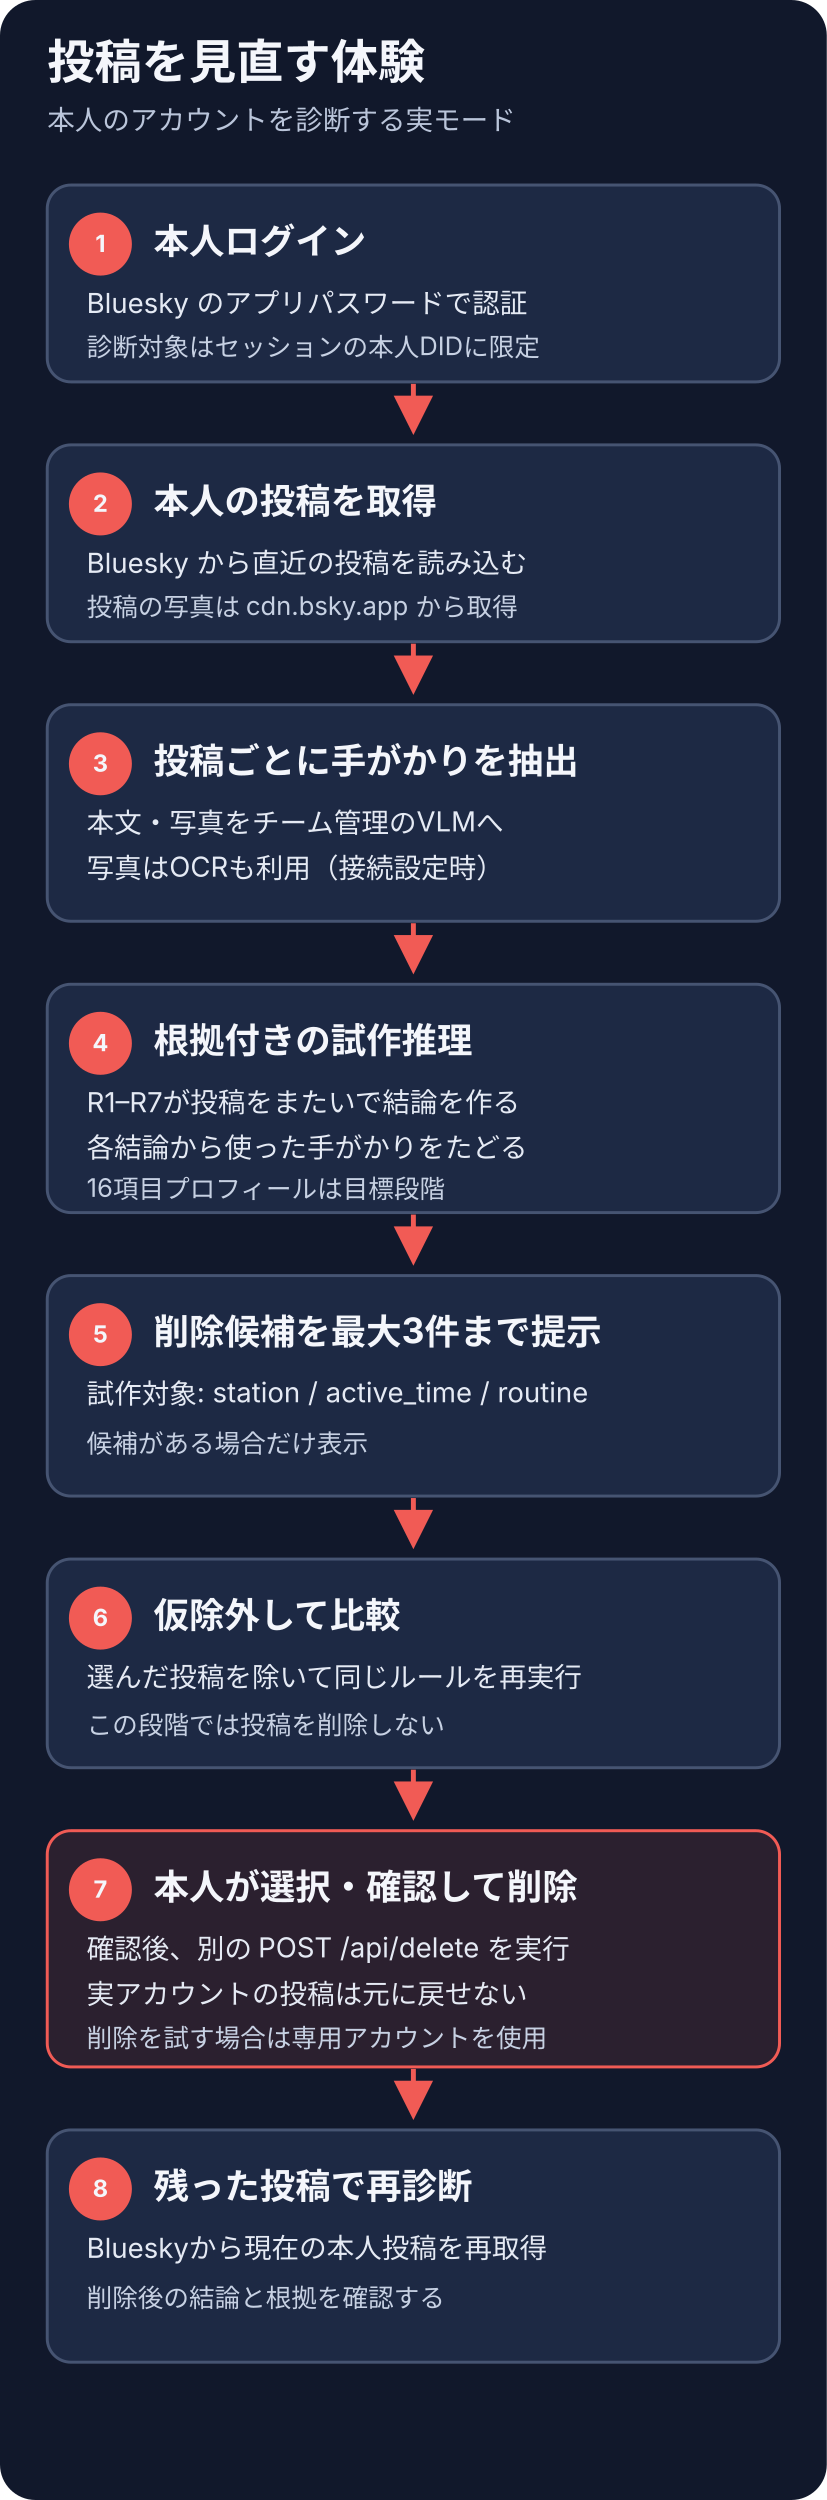
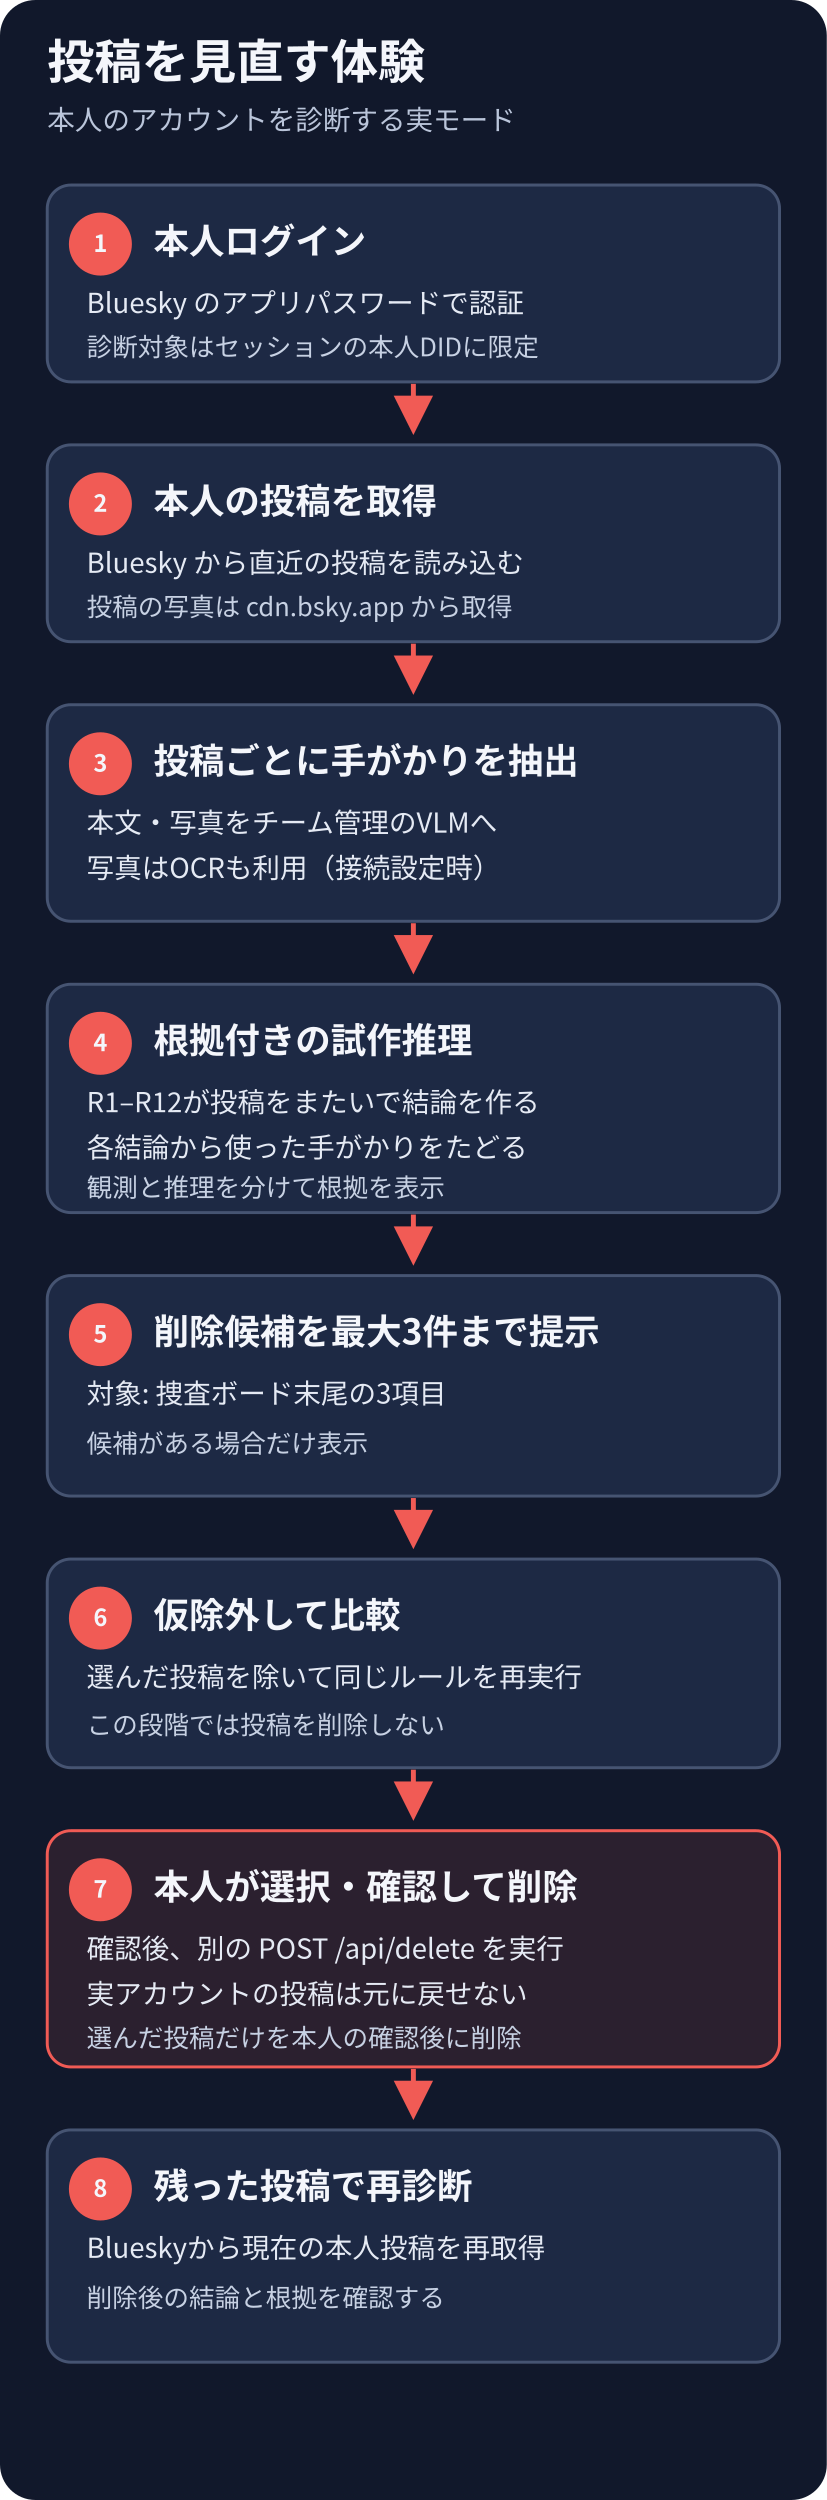
<svg xmlns="http://www.w3.org/2000/svg" width="420" height="1270" viewBox="0 0 420 1270" role="img" aria-labelledby="title desc">
  <defs>
    <marker id="arrow" markerWidth="8" markerHeight="8" refX="6" refY="4" orient="auto">
      <path d="M0,0 L8,4 L0,8 Z" fill="#f15b55" />
    </marker>
    <style>
-       text { font-family: system-ui, -apple-system, "Segoe UI", sans-serif; }
+       text { font-family: "Noto Sans CJK JP", system-ui, -apple-system, "Segoe UI", sans-serif; }
      .title { fill:#f4f6fb; font-size:24px; font-weight:750; }
      .sub { fill:#bac5da; font-size:14px; }
      .head { fill:#f4f6fb; font-size:18px; font-weight:700; }
      .body { fill:#e5eaf4; font-size:14px; }
      .small { fill:#c7d1e3; font-size:13px; }
      .chip { fill:#f4f6fb; font-size:12px; font-weight:700; }
      .card { fill:#1d2944; stroke:#465472; stroke-width:1.5; }
      .danger { fill:#2b202f; stroke:#f15b55; stroke-width:1.5; }
      .line { fill:none; stroke:#f15b55; stroke-width:2.5; marker-end:url(#arrow); }
    </style>
  </defs>
  <rect width="420" height="1270" rx="18" fill="#11182b" />
  <text class="title" x="24" y="40">投稿を見直す体験</text>
  <text class="sub" x="24" y="66">本人のアカウントを診断する実モード</text>
  <rect class="card" x="24" y="94" width="372" height="100" rx="12" />
  <circle cx="51" cy="124" r="16" fill="#f15b55" />
  <text class="chip" x="51" y="128" text-anchor="middle">1</text>
  <text class="head" x="78" y="129">本人ログイン</text>
  <text class="body" x="44" y="159">Bluesky のアプリパスワードで認証</text>
  <text class="small" x="44" y="181">診断対象はセッションの本人DIDに限定</text>
  <path class="line" d="M210 195 V216" />
  <rect class="card" x="24" y="226" width="372" height="100" rx="12" />
  <circle cx="51" cy="256" r="16" fill="#f15b55" />
  <text class="chip" x="51" y="260" text-anchor="middle">2</text>
  <text class="head" x="78" y="261">本人の投稿を取得</text>
  <text class="body" x="44" y="291">Bluesky から直近の投稿を読み込む</text>
  <text class="small" x="44" y="313">投稿の写真は cdn.bsky.app から取得</text>
  <path class="line" d="M210 327 V348" />
  <rect class="card" x="24" y="358" width="372" height="110" rx="12" />
  <circle cx="51" cy="388" r="16" fill="#f15b55" />
  <text class="chip" x="51" y="392" text-anchor="middle">3</text>
  <text class="head" x="78" y="393">投稿ごとに手がかりを抽出</text>
  <text class="body" x="44" y="423">本文・写真をチーム管理のVLMへ</text>
  <text class="body" x="44" y="446">写真はOCRも利用（接続設定時）</text>
  <path class="line" d="M210 469 V490" />
  <rect class="card" x="24" y="500" width="372" height="116" rx="12" />
  <circle cx="51" cy="530" r="16" fill="#f15b55" />
  <text class="chip" x="51" y="534" text-anchor="middle">4</text>
  <text class="head" x="78" y="535">根拠付きの試作推理</text>
-   <text class="body" x="44" y="565">R1–R7が投稿をまたいで結論を作る</text>
+   <text class="body" x="44" y="565">R1–R12が投稿をまたいで結論を作る</text>
  <text class="body" x="44" y="588">各結論から使った手がかりをたどる</text>
-   <text class="small" x="44" y="608">16項目プロフィールは目標段階</text>
+   <text class="small" x="44" y="608">観測と推理を分けて根拠を表示</text>
  <path class="line" d="M210 617 V638" />
  <rect class="card" x="24" y="648" width="372" height="112" rx="12" />
  <circle cx="51" cy="678" r="16" fill="#f15b55" />
  <text class="chip" x="51" y="682" text-anchor="middle">5</text>
  <text class="head" x="78" y="683">削除候補を最大3件まで提示</text>
-   <text class="body" x="44" y="713">試作対象: station / active_time / routine</text>
+   <text class="body" x="44" y="713">対象: 捜査ボード末尾の3項目</text>
  <text class="small" x="44" y="738">候補がある場合だけ表示</text>
  <path class="line" d="M210 761 V782" />
  <rect class="card" x="24" y="792" width="372" height="106" rx="12" />
  <circle cx="51" cy="822" r="16" fill="#f15b55" />
  <text class="chip" x="51" y="826" text-anchor="middle">6</text>
  <text class="head" x="78" y="827">仮除外して比較</text>
  <text class="body" x="44" y="857">選んだ投稿を除いて同じルールを再実行</text>
  <text class="small" x="44" y="881">この段階では投稿を削除しない</text>
  <path class="line" d="M210 899 V920" />
  <rect class="danger" x="24" y="930" width="372" height="120" rx="12" />
  <circle cx="51" cy="960" r="16" fill="#f15b55" />
  <text class="chip" x="51" y="964" text-anchor="middle">7</text>
  <text class="head" x="78" y="965">本人が選択・確認して削除</text>
  <text class="body" x="44" y="995">確認後、別の POST /api/delete を実行</text>
  <text class="body" x="44" y="1018">実アカウントの投稿は元に戻せない</text>
-   <text class="small" x="44" y="1040">削除を試す場合は専用アカウントを使用</text>
+   <text class="small" x="44" y="1040">選んだ投稿だけを本人の確認後に削除</text>
  <path class="line" d="M210 1051 V1072" />
  <rect class="card" x="24" y="1082" width="372" height="118" rx="12" />
  <circle cx="51" cy="1112" r="16" fill="#f15b55" />
  <text class="chip" x="51" y="1116" text-anchor="middle">8</text>
  <text class="head" x="78" y="1117">残った投稿で再診断</text>
  <text class="body" x="44" y="1147">Blueskyから現在の本人投稿を再取得</text>
  <text class="small" x="44" y="1172">削除後の結論と根拠を確認する</text>
</svg>
